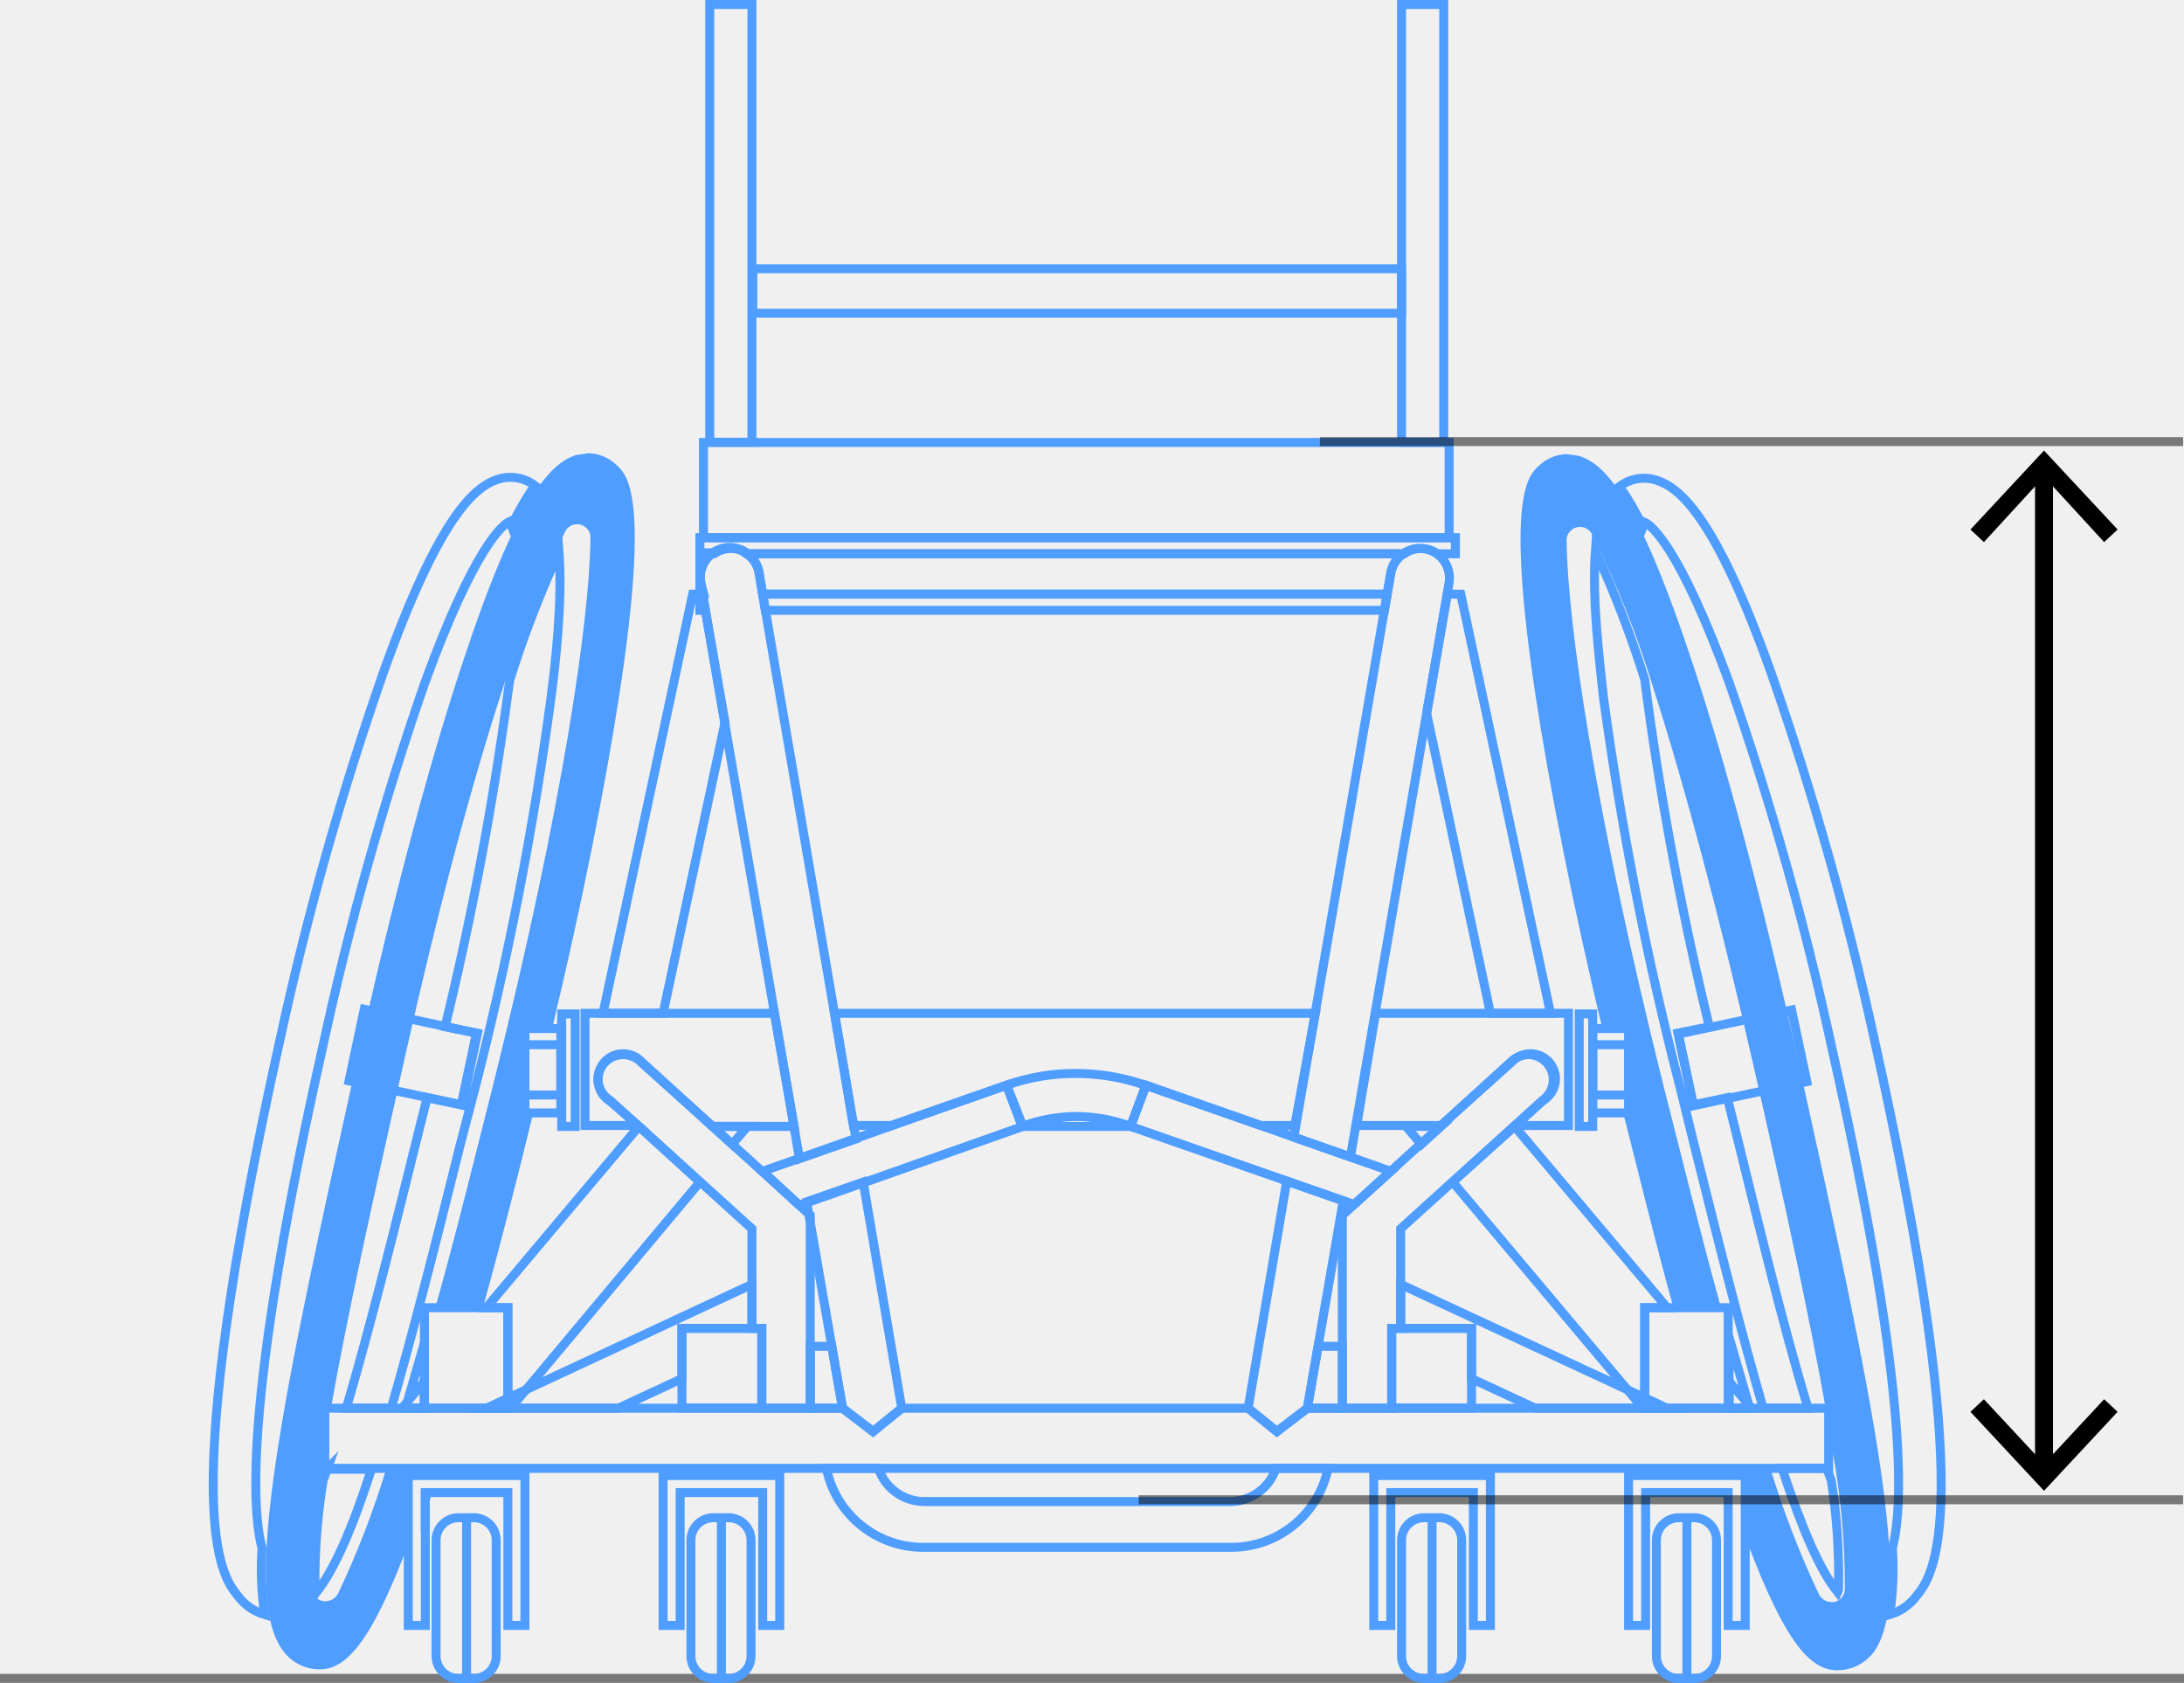
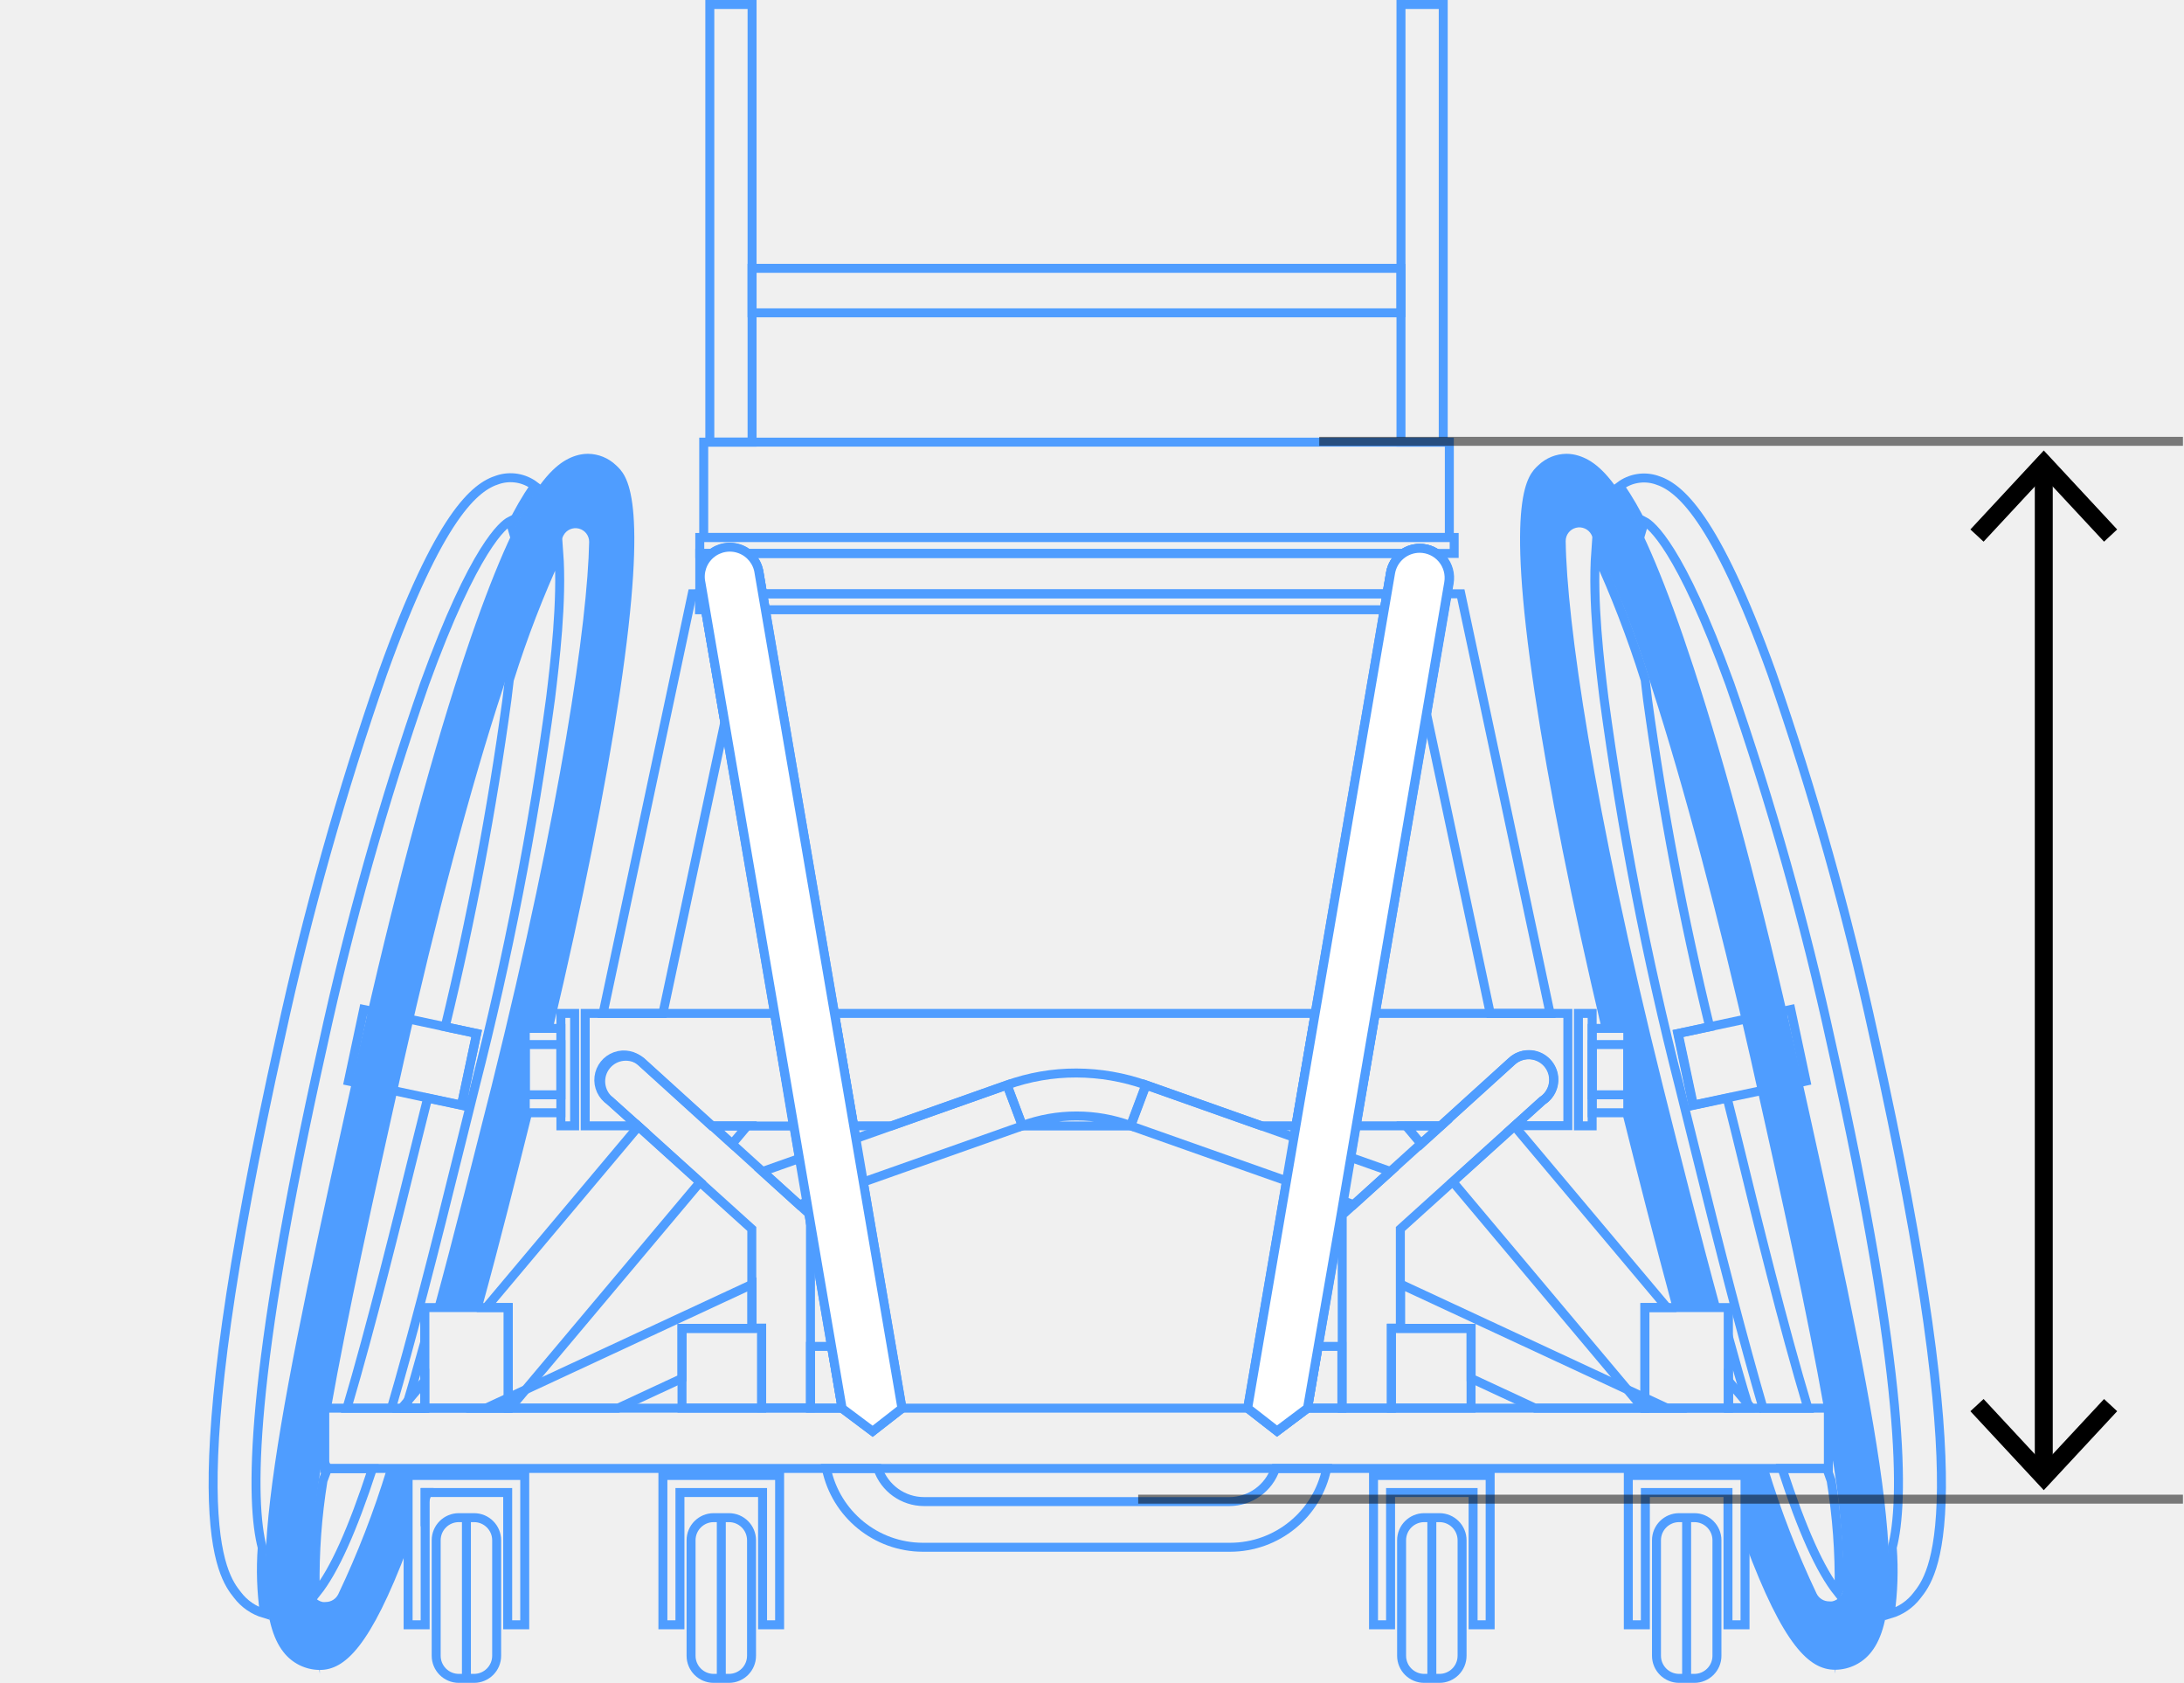
- <svg xmlns="http://www.w3.org/2000/svg" id="Layer_1" data-name="Layer 1" viewBox="0 0 243.4 187.5">
-   <line x1="227.8" y1="52.4" x2="227.8" y2="163.9" fill="none" stroke="#000" stroke-miterlimit="10" stroke-width="2" />
-   <polygon points="219.6 59 221.1 60.4 227.8 53.1 234.5 60.4 236 59 227.8 50.2 219.6 59" />
-   <polygon points="219.6 157.3 221.1 155.9 227.8 163.1 234.5 155.9 236 157.3 227.8 166.1 219.6 157.3" />
-   <line x1="243.4" y1="187" y2="187" fill="none" stroke="#000" stroke-miterlimit="10" opacity="0.5" />
-   <path d="M29.2,172.5c-1.3-5-1.6-18.7,6.8-56A346.6,346.6,0,0,1,47.3,76.2c5.6-15.4,8.8-17.8,9.5-18.1L57,58.6a34,34,0,0,1,2.6-4.5,4.5,4.5,0,0,0-4.1-.7C53,54.2,49,57.3,42.7,75a349,349,0,0,0-11.4,40.4c-11.9,53.4-6.6,60.2-4.8,62.4a5.8,5.8,0,0,0,3,2.1A34.4,34.4,0,0,1,29.2,172.5Z" fill="none" stroke="#4f9dff" stroke-miterlimit="10" />
-   <rect x="83.8" y="29.9" width="72.3" height="4.96" transform="translate(240 64.8) rotate(180)" fill="none" stroke="#4f9dff" stroke-miterlimit="10" />
-   <rect x="156.2" y="0.5" width="4.7" height="48.77" fill="none" stroke="#4f9dff" stroke-miterlimit="10" />
-   <rect x="79.1" y="0.5" width="4.7" height="48.77" fill="none" stroke="#4f9dff" stroke-miterlimit="10" />
-   <rect x="78.4" y="49.3" width="83.1" height="10.62" fill="none" stroke="#4f9dff" stroke-miterlimit="10" />
-   <rect x="58.5" y="114.6" width="4" height="9.4" fill="none" stroke="#4f9dff" stroke-miterlimit="10" />
-   <rect x="62.5" y="112.9" width="1.5" height="12.53" transform="translate(126.6 238.4) rotate(180)" fill="none" stroke="#4f9dff" stroke-miterlimit="10" />
-   <rect x="175.9" y="112.9" width="1.5" height="12.53" transform="translate(353.4 238.4) rotate(180)" fill="none" stroke="#4f9dff" stroke-miterlimit="10" />
-   <polygon points="145.7 156.9 149.6 156.9 149.6 150 146.9 150 145.7 156.9" fill="none" stroke="#4f9dff" stroke-miterlimit="10" />
-   <polygon points="90.3 150 90.3 156.9 93.9 156.9 92.7 150 90.3 150" fill="none" stroke="#4f9dff" stroke-miterlimit="10" />
-   <path d="M142.2,163.6a5.4,5.4,0,0,1-5.1,3.7H103a5.4,5.4,0,0,1-5.1-3.7H92.1a11,11,0,0,0,10.8,8.8h34.3a11,11,0,0,0,10.8-8.8h-5.7Z" fill="none" stroke="#4f9dff" stroke-miterlimit="10" />
-   <rect x="156.2" y="169.1" width="6.7" height="17.91" rx="2.5" ry="2.5" fill="none" stroke="#4f9dff" stroke-miterlimit="10" />
-   <polygon points="164.2 164.4 155 164.4 153.7 164.4 153.1 164.4 153.1 181.1 155 181.1 155 166.3 164.2 166.3 164.2 181.1 166.1 181.1 166.1 166.3 166.1 164.4 164.2 164.4" fill="none" stroke="#4f9dff" stroke-miterlimit="10" />
-   <line x1="159.6" y1="169.1" x2="159.6" y2="187" fill="none" stroke="#4f9dff" stroke-miterlimit="10" />
-   <rect x="77" y="169.1" width="6.7" height="17.91" rx="2.5" ry="2.5" fill="none" stroke="#4f9dff" stroke-miterlimit="10" />
-   <polygon points="85 164.4 75.8 164.4 74.5 164.4 73.9 164.4 73.9 181.1 75.8 181.1 75.8 166.3 85 166.3 85 181.1 86.9 181.1 86.9 166.3 86.9 164.4 85 164.4" fill="none" stroke="#4f9dff" stroke-miterlimit="10" />
-   <line x1="80.4" y1="169.1" x2="80.4" y2="187" fill="none" stroke="#4f9dff" stroke-miterlimit="10" />
-   <rect x="48.6" y="169.1" width="6.7" height="17.91" rx="2.5" ry="2.5" fill="none" stroke="#4f9dff" stroke-miterlimit="10" />
-   <line x1="52" y1="169.1" x2="52" y2="187" fill="none" stroke="#4f9dff" stroke-miterlimit="10" />
-   <rect x="184.6" y="169.1" width="6.7" height="17.91" rx="2.5" ry="2.5" fill="none" stroke="#4f9dff" stroke-miterlimit="10" />
-   <line x1="188" y1="169.1" x2="188" y2="187" fill="none" stroke="#4f9dff" stroke-miterlimit="10" />
-   <rect x="177.5" y="116.4" width="4" height="5.6" fill="none" stroke="#4f9dff" stroke-miterlimit="10" />
-   <polygon points="156.1 143.1 156.1 148 164 148 164 153.6 171.1 156.9 185.8 156.9 156.1 143.1" fill="none" stroke="#4f9dff" stroke-miterlimit="10" />
-   <polygon points="83.8 143.1 54.2 156.9 68.9 156.9 76 153.6 76 148 83.8 148 83.8 143.1" fill="none" stroke="#4f9dff" stroke-miterlimit="10" />
-   <polygon points="81.6 127.5 83.3 125.5 79.4 125.5 81.6 127.5" fill="none" stroke="#4f9dff" stroke-miterlimit="10" />
-   <polygon points="143.4 131.6 139.1 156.9 142.3 159.5 145.7 156.9 149.7 133.8 143.4 131.6" fill="none" stroke="#4f9dff" stroke-miterlimit="10" />
-   <polygon points="89.9 133.9 93.9 156.9 97.3 159.5 100.5 156.9 96.2 131.7 89.9 133.9" fill="none" stroke="#4f9dff" stroke-miterlimit="10" />
-   <polygon points="155 130.5 127.7 120.9 126 125.5 150.9 134.2 155 130.5" fill="none" stroke="#4f9dff" stroke-miterlimit="10" />
-   <path d="M120,124.4a17.4,17.4,0,0,0-6.1,1.1l-1.7-4.5,1.7,4.5H126l1.7-4.5-1.7,4.5A17.4,17.4,0,0,0,120,124.4Z" fill="none" stroke="#4f9dff" stroke-miterlimit="10" />
-   <polygon points="89.1 134.3 114 125.5 112.2 120.9 85 130.5 89.1 134.3" fill="none" stroke="#4f9dff" stroke-miterlimit="10" />
-   <rect x="177.5" y="114.6" width="4" height="9.4" fill="none" stroke="#4f9dff" stroke-miterlimit="10" />
-   <path d="M86.3,112.9H65.2v12.5h5.9L68,122.7a2.8,2.8,0,1,1,3.5-4.3h0l7.9,7.1h9.1Z" fill="none" stroke="#4f9dff" stroke-miterlimit="10" />
-   <path d="M146.6,112.9H93l2.1,12.5h4.2l12.9-4.5a22.7,22.7,0,0,1,7.7-1.3,23.6,23.6,0,0,1,7.7,1.3l12.9,4.5h3.8Z" fill="none" stroke="#4f9dff" stroke-miterlimit="10" />
-   <path d="M153.3,112.9l-2.1,12.5h9.4l7.9-7.1h0a2.8,2.8,0,1,1,3.5,4.3l-3.1,2.8h5.9V112.9H153.3Z" fill="none" stroke="#4f9dff" stroke-miterlimit="10" />
-   <rect x="39.6" y="113.7" width="12.9" height="8.16" transform="translate(25.5 -7) rotate(12)" fill="none" stroke="#4f9dff" stroke-miterlimit="10" />
-   <polygon points="78.3 66.2 77.2 66.2 67.2 112.9 73.9 112.9 80.8 80.5 78.3 66.2" fill="none" stroke="#4f9dff" stroke-miterlimit="10" />
-   <polygon points="162.8 66.2 161.3 66.2 159 79.5 166.1 112.9 172.8 112.9 162.8 66.2" fill="none" stroke="#4f9dff" stroke-miterlimit="10" />
-   <path d="M78.1,64.9a3.3,3.3,0,0,1,1.4-3.3H78v4.5h0.4Z" fill="none" stroke="#4f9dff" stroke-miterlimit="10" />
-   <path d="M84.6,63.8L85,66.2h69.6l0.4-2.3a3.3,3.3,0,0,1,1.4-2.2H83.2A3.3,3.3,0,0,1,84.6,63.8Z" fill="none" stroke="#4f9dff" stroke-miterlimit="10" />
-   <polygon points="78.3 66.2 78 66.2 78 68 78.6 68 78.3 66.2" fill="none" stroke="#4f9dff" stroke-miterlimit="10" />
-   <polygon points="85.3 68 154.3 68 154.6 66.2 85 66.2 85.3 68" fill="none" stroke="#4f9dff" stroke-miterlimit="10" />
-   <path d="M95.4,126.9l-10.8-63a3.3,3.3,0,1,0-6.5,1.1l11,64.1Z" fill="none" stroke="#4f9dff" stroke-miterlimit="10" />
-   <path d="M158.2,61.1a3.3,3.3,0,0,0-3.2,2.7l-10.8,62.9,6.3,2.2,11-64A3.3,3.3,0,0,0,158.2,61.1Z" fill="none" stroke="#4f9dff" stroke-miterlimit="10" />
-   <path d="M78,59.9v1.8h1.6a3.2,3.2,0,0,1,3.7,0h73.2a3.2,3.2,0,0,1,3.7,0h2V59.9H78Z" fill="none" stroke="#4f9dff" stroke-miterlimit="10" />
-   <rect x="58.5" y="116.4" width="4" height="5.6" fill="none" stroke="#4f9dff" stroke-miterlimit="10" />
-   <path d="M210.9,172.5c1.3-5,1.6-18.7-6.8-56a346.6,346.6,0,0,0-11.3-40.2c-5.6-15.4-8.8-17.8-9.5-18.1l-0.2.5a34,34,0,0,0-2.6-4.5,4.5,4.5,0,0,1,4.1-.7c2.5,0.8,6.5,3.8,12.8,21.5a349,349,0,0,1,11.4,40.4c11.9,53.4,6.6,60.2,4.8,62.4a5.8,5.8,0,0,1-3,2.1A34.4,34.4,0,0,0,210.9,172.5Z" fill="none" stroke="#4f9dff" stroke-miterlimit="10" />
-   <rect x="187.7" y="113.7" width="12.9" height="8.16" transform="translate(408.6 192.7) rotate(168)" fill="none" stroke="#4f9dff" stroke-miterlimit="10" />
-   <path d="M170.4,117.5a2.8,2.8,0,0,0-2,.8h0l-18.8,17.1v21.5h5.5V148h1V136.9l15.8-14.3A2.8,2.8,0,0,0,170.4,117.5Z" fill="none" stroke="#4f9dff" stroke-miterlimit="10" />
-   <rect x="155.1" y="148" width="8.9" height="8.88" fill="none" stroke="#4f9dff" stroke-miterlimit="10" />
-   <path d="M71.5,118.3h0a2.8,2.8,0,1,0-3.5,4.3l15.8,14.3V148h1.1v8.9h5.4V135.4Z" fill="none" stroke="#4f9dff" stroke-miterlimit="10" />
-   <rect x="76" y="148" width="8.9" height="8.88" fill="none" stroke="#4f9dff" stroke-miterlimit="10" />
-   <path d="M187.2,121l1.6,6.5c3,12.1,5.5,21.8,7.7,29.4h5c-2.8-9.2-5.5-20.5-8-30.6l-1-4-3.8.8-1.7-8,3.5-.7A360.1,360.1,0,0,1,183.6,78l-0.3-2.3a118.1,118.1,0,0,0-5.5-14.3c-0.4,5.5.5,12.5,0.9,16.3A376.3,376.3,0,0,0,187.2,121Z" fill="none" stroke="#4f9dff" stroke-miterlimit="10" />
-   <path d="M204.1,165l-0.5-1.4h-5c2.3,6.9,4.2,11.3,6.2,13.8a1.1,1.1,0,0,0,.1-0.5A68.6,68.6,0,0,0,204.1,165Z" fill="none" stroke="#4f9dff" stroke-miterlimit="10" />
-   <path d="M43.6,156.9c2.2-7.6,4.7-17.3,7.7-29.4L53,121a376.3,376.3,0,0,0,8.4-43.2c0.5-3.8,1.3-10.8.9-16.3a118.1,118.1,0,0,0-5.5,14.3L56.5,78a360.1,360.1,0,0,1-6.9,36.4l3.5,0.7-1.7,8-3.8-.8-1,4c-2.5,10.1-5.3,21.4-8,30.6h5Z" fill="none" stroke="#4f9dff" stroke-miterlimit="10" />
-   <path d="M36.5,163.6L36,165a68.6,68.6,0,0,0-.9,12,1.1,1.1,0,0,0,.1.5c2-2.5,4-7,6.2-13.8h-5Z" fill="none" stroke="#4f9dff" stroke-miterlimit="10" />
-   <polygon points="145.7 156.9 142.3 159.5 139.1 156.9 100.5 156.9 97.3 159.5 93.9 156.9 36.2 156.9 36.2 163.6 203.8 163.6 203.8 156.9 145.7 156.9" fill="none" stroke="#4f9dff" stroke-miterlimit="10" />
-   <polygon points="192.6 164.4 183.4 164.4 182.1 164.4 181.5 164.4 181.5 181.1 183.4 181.1 183.4 166.3 192.6 166.3 192.6 181.1 194.5 181.1 194.5 166.3 194.5 164.4 192.6 164.4" fill="none" stroke="#4f9dff" stroke-miterlimit="10" />
-   <path d="M47.4,167.1l0.2-.7H47.4v0.7Z" fill="none" stroke="#4f9dff" stroke-miterlimit="10" />
-   <polygon points="56.6 164.4 47.4 164.4 46.1 164.4 45.5 164.4 45.5 181.1 47.4 181.1 47.4 166.3 56.6 166.3 56.6 181.1 58.5 181.1 58.5 166.3 58.5 164.4 56.6 164.4" fill="none" stroke="#4f9dff" stroke-miterlimit="10" />
-   <path d="M192.7,149v7.9h2.3Z" fill="none" stroke="#4f9dff" stroke-miterlimit="10" />
-   <path d="M200.1,116.9c-3.6-16.2-7.6-31.3-11.3-42.5-6.3-19.2-10-22.7-12.8-23.6l-1.4-.2a4.6,4.6,0,0,0-3.1,1.3c-1.2,1.1-3.7,3.4-.4,25.4,1.6,10.5,4.2,23.6,7.5,37.4h3.1V124h-0.8c1.8,7,3.6,14.5,5.6,21.7h5.3c-2.3-8.3-4.4-16.9-6.4-24.7-7.8-31.2-10.7-51.8-10.8-60.6a1.5,1.5,0,0,1,2.9-.7,108.7,108.7,0,0,1,6.8,17.1c3.5,10.9,7.4,25.6,11,41.4s6.4,28.7,8.2,38.9h0.5V160l0.2,1.5a83.5,83.5,0,0,1,1.4,15.5,1.5,1.5,0,0,1-1.2,1.5h-0.3a1.6,1.6,0,0,1-1.4-.9,101.7,101.7,0,0,1-5.4-14h-5.4l0.3,0.8h2.6V172c4.3,11.4,7.1,14.1,10,14.1v0a5.1,5.1,0,0,0,4-2C213.4,177.9,209,156.8,200.1,116.9Z" fill="#4f9dff" />
-   <polygon points="185.8 145.7 168.8 125.5 161.9 131.7 183.1 156.9 183.3 156.9 183.3 145.7 185.8 145.7" fill="none" stroke="#4f9dff" stroke-miterlimit="10" />
-   <polygon points="192.7 153.9 192.7 156.9 195.2 156.9 192.7 153.9" fill="none" stroke="#4f9dff" stroke-miterlimit="10" />
-   <rect x="183.3" y="145.7" width="9.3" height="11.2" fill="none" stroke="#4f9dff" stroke-miterlimit="10" />
-   <path d="M68.7,51.8a4.6,4.6,0,0,0-3.1-1.3l-1.4.2c-2.8.9-6.5,4.4-12.8,23.6-3.7,11.2-7.7,26.3-11.3,42.5-8.9,39.9-13.3,61-8.5,67.2a5.1,5.1,0,0,0,4,2v0c2.8,0,5.6-2.6,9.8-13.7v-8h2.8l0.3-.8H43.1a101.7,101.7,0,0,1-5.4,14,1.6,1.6,0,0,1-1.4.9H36a1.5,1.5,0,0,1-1.2-1.5,83.5,83.5,0,0,1,1.4-15.5v-4.6h0.7c1.8-10.2,4.6-22.8,8.2-38.9s7.4-30.4,11-41.4a108.7,108.7,0,0,1,6.8-17.1,1.5,1.5,0,0,1,2.9.7c-0.1,8.8-3,29.4-10.8,60.6-2,7.9-4.1,16.5-6.4,24.7h5.3c2-7.2,3.9-14.7,5.6-21.7H58.5v-9.4h3.1c3.3-13.8,5.9-26.9,7.5-37.4C72.4,55.2,69.9,52.9,68.7,51.8Z" fill="#4f9dff" />
-   <path d="M47.3,156.9v-7.3l-2.1,7.3h2.1Z" fill="none" stroke="#4f9dff" stroke-miterlimit="10" />
-   <polygon points="44.8 156.9 47.3 156.9 47.3 153.9 44.8 156.9" fill="none" stroke="#4f9dff" stroke-miterlimit="10" />
-   <polygon points="71.2 125.5 54.2 145.7 56.6 145.7 56.6 156.9 56.9 156.9 78 131.7 71.2 125.5" fill="none" stroke="#4f9dff" stroke-miterlimit="10" />
-   <rect x="47.3" y="145.7" width="9.3" height="11.2" fill="none" stroke="#4f9dff" stroke-miterlimit="10" />
-   <polygon points="158.4 127.5 156.7 125.5 160.6 125.5 158.4 127.5" fill="none" stroke="#4f9dff" stroke-miterlimit="10" />
-   <line x1="243.3" y1="49.2" x2="147.1" y2="49.2" fill="none" stroke="#000" stroke-miterlimit="10" opacity="0.5" />
-   <line x1="243.3" y1="167.1" x2="126.9" y2="167.1" fill="none" stroke="#000" stroke-miterlimit="10" opacity="0.5" />
+ <svg xmlns="http://www.w3.org/2000/svg" id="Layer_1" data-name="Layer 1" viewBox="0 0 243.44 187.53">
+   <defs>
+     <style>.cls-1,.cls-2,.cls-4{fill:none;}.cls-1,.cls-4{stroke:#000;}.cls-1,.cls-2,.cls-4,.cls-5{stroke-miterlimit:10;}.cls-1{stroke-width:2px;}.cls-2,.cls-5{stroke:#4f9dff;}.cls-3{fill:#4f9dff;}.cls-4{opacity:0.5;}.cls-5{fill:#fff;}</style>
+   </defs>
+   <line class="cls-1" x1="227.81" y1="52.37" x2="227.81" y2="163.89" />
+   <polygon points="219.63 59 221.1 60.36 227.81 53.14 234.53 60.36 235.99 59 227.81 50.2 219.63 59" />
+   <polygon points="219.63 157.26 221.1 155.9 227.81 163.12 234.53 155.9 235.99 157.26 227.81 166.06 219.63 157.26" />
+   <path class="cls-2" d="M29.23,172.45c-1.31-5-1.58-18.73,6.76-56A346.59,346.59,0,0,1,47.33,76.19c5.58-15.36,8.82-17.75,9.49-18.1a2.86,2.86,0,0,1,.2.51,34,34,0,0,1,2.58-4.46,4.47,4.47,0,0,0-4.1-.68C53,54.23,49,57.3,42.66,75A349,349,0,0,0,31.3,115.37c-11.93,53.4-6.58,60.16-4.82,62.38a5.83,5.83,0,0,0,3,2.06A34.43,34.43,0,0,1,29.23,172.45Z" />
+   <rect class="cls-2" x="83.83" y="29.9" width="72.33" height="4.96" transform="translate(239.99 64.76) rotate(180)" />
+   <rect class="cls-2" x="156.16" y="0.5" width="4.71" height="48.77" />
+   <rect class="cls-2" x="79.12" y="0.5" width="4.71" height="48.77" />
+   <rect class="cls-2" x="78.44" y="49.27" width="83.11" height="10.62" />
+   <rect class="cls-2" x="58.55" y="114.6" width="3.97" height="9.4" />
+   <rect class="cls-2" x="62.52" y="112.93" width="1.53" height="12.53" transform="translate(126.57 238.39) rotate(180)" />
+   <rect class="cls-2" x="175.95" y="112.93" width="1.53" height="12.53" transform="translate(353.42 238.39) rotate(180)" />
+   <polygon class="cls-2" points="145.75 156.92 149.57 156.92 149.57 150.04 146.92 150.04 145.75 156.92" />
+   <polygon class="cls-2" points="90.34 150.04 90.34 156.92 93.87 156.92 92.69 150.04 90.34 150.04" />
+   <path class="cls-2" d="M142.17,163.64a5.44,5.44,0,0,1-5.15,3.69H103a5.44,5.44,0,0,1-5.15-3.69H92.11a11,11,0,0,0,10.76,8.78h34.25a11,11,0,0,0,10.76-8.78h-5.71Z" />
+   <rect class="cls-2" x="156.23" y="169.12" width="6.74" height="17.91" rx="2.52" ry="2.52" />
+   <polygon class="cls-2" points="164.2 164.42 155 164.42 153.7 164.42 153.1 164.42 153.1 181.06 155 181.06 155 166.32 164.2 166.32 164.2 181.06 166.1 181.06 166.1 166.32 166.1 164.42 164.2 164.42" />
+   <line class="cls-2" x1="159.6" y1="169.12" x2="159.6" y2="187.03" />
+   <rect class="cls-2" x="77.03" y="169.12" width="6.74" height="17.91" rx="2.52" ry="2.52" />
+   <polygon class="cls-2" points="85 164.42 75.79 164.42 74.49 164.42 73.89 164.42 73.89 181.06 75.79 181.06 75.79 166.32 85 166.32 85 181.06 86.9 181.06 86.9 166.32 86.9 164.42 85 164.42" />
+   <line class="cls-2" x1="80.4" y1="169.12" x2="80.4" y2="187.03" />
+   <rect class="cls-2" x="48.62" y="169.12" width="6.74" height="17.91" rx="2.52" ry="2.52" />
+   <line class="cls-2" x1="51.99" y1="169.12" x2="51.99" y2="187.03" />
+   <rect class="cls-2" x="184.64" y="169.12" width="6.74" height="17.91" rx="2.52" ry="2.52" />
+   <line class="cls-2" x1="188" y1="169.12" x2="188" y2="187.03" />
+   <rect class="cls-2" x="177.47" y="116.4" width="3.97" height="5.6" />
+   <polygon class="cls-2" points="156.12 143.1 156.12 148.03 163.98 148.03 163.98 153.6 171.12 156.92 185.84 156.92 156.12 143.1" />
+   <polygon class="cls-2" points="83.83 143.12 54.16 156.92 68.88 156.92 76.02 153.6 76.02 148.03 83.83 148.03 83.83 143.12" />
+   <polygon class="cls-2" points="81.61 127.47 83.3 125.46 79.39 125.46 81.61 127.47" />
+   <polygon class="cls-2" points="143.41 131.6 139.08 156.92 142.35 159.47 145.75 156.92 149.7 133.82 143.41 131.6" />
+   <polygon class="cls-2" points="89.94 133.95 93.87 156.92 97.27 159.47 100.54 156.92 96.23 131.73 89.94 133.95" />
+   <polygon class="cls-2" points="154.98 130.54 127.75 120.91 126.04 125.46 150.89 134.24 154.98 130.54" />
+   <path class="cls-2" d="M120,124.36a17.37,17.37,0,0,0-6.05,1.07l-1.69-4.51,1.71,4.55H126l1.71-4.55-1.69,4.51A17.37,17.37,0,0,0,120,124.36Z" />
+   <polygon class="cls-2" points="89.08 134.25 113.96 125.46 112.25 120.91 84.99 130.55 89.08 134.25" />
+   <rect class="cls-2" x="177.47" y="114.6" width="3.97" height="9.4" />
+   <path class="cls-2" d="M86.34,112.93H65.23v12.53h5.88L68,122.68a2.79,2.79,0,1,1,3.47-4.34l0,0,7.87,7.14h9.1Z" />
+   <path class="cls-2" d="M146.6,112.93H93l2.14,12.53h4.22l12.87-4.55a22.71,22.71,0,0,1,7.75-1.34,23.56,23.56,0,0,1,7.75,1.34l12.87,4.55h3.84Z" />
+   <path class="cls-2" d="M153.28,112.93l-2.14,12.53h9.44l7.87-7.14,0,0a2.79,2.79,0,1,1,3.47,4.34l-3.08,2.78h5.92V112.93H153.28Z" />
+   <rect class="cls-2" x="39.55" y="113.74" width="12.88" height="8.16" transform="translate(25.5 -6.99) rotate(12)" />
+   <polygon class="cls-2" points="78.34 66.17 77.16 66.17 67.22 112.93 73.89 112.93 80.79 80.48 78.34 66.17" />
+   <polygon class="cls-2" points="162.83 66.17 161.28 66.17 159 79.5 166.11 112.93 172.78 112.93 162.83 66.17" />
+   <path class="cls-2" d="M78.13,64.95a3.27,3.27,0,0,1,1.42-3.27H78v4.5h0.37Z" />
+   <path class="cls-2" d="M84.61,63.84L85,66.18h69.59l0.4-2.34a3.27,3.27,0,0,1,1.41-2.16H83.2A3.27,3.27,0,0,1,84.61,63.84Z" />
+   <polygon class="cls-2" points="78.34 66.17 77.97 66.17 77.97 67.95 78.64 67.95 78.34 66.17" />
+   <polygon class="cls-2" points="85.32 67.95 154.3 67.95 154.6 66.17 85.01 66.17 85.32 67.95" />
+   <path class="cls-2" d="M95.4,126.87l-10.79-63a3.29,3.29,0,1,0-6.48,1.11l11,64.15Z" />
+   <path class="cls-2" d="M158.25,61.1A3.29,3.29,0,0,0,155,63.84l-10.76,62.91,6.29,2.22,11-64A3.29,3.29,0,0,0,158.25,61.1Z" />
+   <path class="cls-2" d="M78,59.89v1.78h1.58a3.21,3.21,0,0,1,3.65,0h73.21a3.21,3.21,0,0,1,3.65,0h2V59.89H78Z" />
+   <rect class="cls-2" x="58.55" y="116.4" width="3.97" height="5.6" />
+   <path class="cls-2" d="M210.92,172.45c1.31-5,1.58-18.73-6.76-56a346.59,346.59,0,0,0-11.34-40.23c-5.58-15.36-8.82-17.75-9.49-18.1a2.86,2.86,0,0,0-.2.51,34,34,0,0,0-2.58-4.46,4.47,4.47,0,0,1,4.1-.68c2.46,0.77,6.47,3.84,12.85,21.54a349,349,0,0,1,11.36,40.38c11.93,53.4,6.58,60.16,4.82,62.38a5.83,5.83,0,0,1-3,2.06A34.43,34.43,0,0,0,210.92,172.45Z" />
+   <rect class="cls-2" x="187.72" y="113.74" width="12.88" height="8.16" transform="translate(408.57 192.7) rotate(168)" />
+   <path class="cls-2" d="M170.44,117.52a2.79,2.79,0,0,0-2,.82l0,0L149.61,135.4v21.52h5.48V148h1V136.95l15.8-14.27A2.79,2.79,0,0,0,170.44,117.52Z" />
+   <rect class="cls-2" x="155.09" y="148.03" width="8.88" height="8.88" />
+   <path class="cls-2" d="M71.51,118.32l0,0A2.79,2.79,0,1,0,68,122.68l15.8,14.27V148H84.9v8.88h5.44V135.4Z" />
+   <rect class="cls-2" x="76.02" y="148.03" width="8.88" height="8.88" />
+   <path class="cls-2" d="M187.18,121c0.53,2.11,1.07,4.29,1.62,6.52,3,12.14,5.51,21.82,7.72,29.41h5c-2.75-9.2-5.55-20.5-8-30.56l-1-4-3.76.8-1.7-8,3.51-.75A360.06,360.06,0,0,1,183.65,78c-0.1-.78-0.19-1.53-0.27-2.25a118.13,118.13,0,0,0-5.51-14.26c-0.4,5.49.46,12.52,0.92,16.32A376.27,376.27,0,0,0,187.18,121Z" />
+   <path class="cls-2" d="M204.11,165l-0.48-1.36h-5c2.25,6.86,4.24,11.33,6.24,13.83A1.11,1.11,0,0,0,205,177,68.64,68.64,0,0,0,204.11,165Z" />
+   <path class="cls-2" d="M43.63,156.92c2.22-7.58,4.72-17.26,7.72-29.41,0.55-2.22,1.09-4.41,1.62-6.52a376.27,376.27,0,0,0,8.4-43.19C61.83,74,62.69,67,62.28,61.49a118.13,118.13,0,0,0-5.51,14.26c-0.08.72-.17,1.47-0.27,2.25a360.06,360.06,0,0,1-6.88,36.42l3.51,0.75-1.7,8-3.76-.8-1,4c-2.49,10.05-5.28,21.36-8,30.56h5Z" />
+   <path class="cls-2" d="M36.51,163.64L36,165a68.64,68.64,0,0,0-.87,12,1.11,1.11,0,0,0,.15.49c2-2.51,4-7,6.24-13.83h-5Z" />
+   <polygon class="cls-2" points="145.75 156.92 142.35 159.47 139.08 156.92 100.54 156.92 97.27 159.47 93.87 156.92 36.2 156.92 36.2 163.64 203.8 163.64 203.8 156.92 145.75 156.92" />
+   <polygon class="cls-2" points="192.61 164.42 183.4 164.42 182.1 164.42 181.5 164.42 181.5 181.06 183.4 181.06 183.4 166.32 192.61 166.32 192.61 181.06 194.51 181.06 194.51 166.32 194.51 164.42 192.61 164.42" />
+   <path class="cls-2" d="M47.39,167.07l0.25-.75H47.39v0.75Z" />
+   <polygon class="cls-2" points="56.59 164.42 47.39 164.42 46.09 164.42 45.49 164.42 45.49 181.06 47.39 181.06 47.39 166.32 56.59 166.32 56.59 181.06 58.49 181.06 58.49 166.32 58.49 164.42 56.59 164.42" />
+   <path class="cls-2" d="M192.66,149v7.87h2.27C194.16,154.37,193.41,151.73,192.66,149Z" />
+   <path class="cls-3" d="M200.09,116.91c-3.63-16.25-7.65-31.34-11.31-42.52-6.3-19.23-10-22.73-12.83-23.61a4.52,4.52,0,0,0-1.35-.21,4.58,4.58,0,0,0-3.12,1.27c-1.2,1.11-3.7,3.41-.42,25.35,1.58,10.53,4.19,23.59,7.46,37.4h3.07V124h-0.77c1.75,7,3.65,14.46,5.61,21.71h5.31c-2.26-8.28-4.43-16.88-6.4-24.75-7.8-31.24-10.7-51.81-10.82-60.65a1.52,1.52,0,0,1,2.86-.74,108.71,108.71,0,0,1,6.76,17.08c3.55,10.94,7.44,25.63,11,41.36,3.59,16,6.36,28.67,8.17,38.9h0.53V160c0.08,0.5.17,1,.24,1.49a83.53,83.53,0,0,1,1.38,15.5,1.55,1.55,0,0,1-1.23,1.46,1.58,1.58,0,0,1-.35,0,1.55,1.55,0,0,1-1.39-.86,101.69,101.69,0,0,1-5.43-14h-5.38l0.25,0.78h2.61V172c4.25,11.41,7.14,14.07,10,14.07v0.44l0.06-.44a5.14,5.14,0,0,0,4-2C213.43,177.92,209,156.81,200.09,116.91Z" />
+   <polygon class="cls-2" points="185.81 145.71 168.81 125.49 161.94 131.7 183.13 156.92 183.35 156.92 183.35 145.71 185.81 145.71" />
+   <polygon class="cls-2" points="192.66 153.87 192.66 156.92 195.22 156.92 192.66 153.87" />
+   <rect class="cls-2" x="183.35" y="145.71" width="9.31" height="11.2" />
+   <path class="cls-3" d="M68.66,51.84a4.58,4.58,0,0,0-3.12-1.27,4.52,4.52,0,0,0-1.35.21c-2.81.88-6.52,4.37-12.83,23.61-3.66,11.17-7.68,26.27-11.31,42.52-8.92,39.9-13.34,61-8.46,67.18a5.14,5.14,0,0,0,4,2l0.06,0.44v-0.44c2.78,0,5.63-2.58,9.8-13.65v-8h2.77l0.25-.78H43.13a101.69,101.69,0,0,1-5.43,14,1.55,1.55,0,0,1-1.39.86,1.58,1.58,0,0,1-.35,0A1.55,1.55,0,0,1,34.73,177a83.53,83.53,0,0,1,1.38-15.5L36.2,161v-4h0.68c1.81-10.23,4.59-22.85,8.17-38.9,3.52-15.74,7.41-30.43,11-41.36a108.71,108.71,0,0,1,6.76-17.08,1.52,1.52,0,0,1,2.86.74C65.5,69.15,62.6,89.73,54.8,121c-2,7.86-4.14,16.47-6.4,24.75h5.31c2-7.25,3.86-14.71,5.61-21.71H58.55v-9.4h3.07c3.27-13.81,5.88-26.88,7.46-37.4C72.36,55.25,69.86,52.95,68.66,51.84Z" />
+   <path class="cls-2" d="M47.34,156.92v-7.33c-0.7,2.5-1.4,5-2.11,7.33h2.11Z" />
+   <polygon class="cls-2" points="44.77 156.92 47.34 156.92 47.34 153.87 44.77 156.92" />
+   <polygon class="cls-2" points="71.17 125.51 54.19 145.71 56.65 145.71 56.65 156.92 56.86 156.92 78.04 131.72 71.17 125.51" />
+   <rect class="cls-2" x="47.34" y="145.71" width="9.31" height="11.2" />
+   <polygon class="cls-2" points="158.41 127.47 156.72 125.46 160.63 125.46 158.41 127.47" />
+   <line class="cls-4" x1="243.32" y1="49.18" x2="147.05" y2="49.18" />
+   <line class="cls-4" x1="243.32" y1="167.06" x2="126.87" y2="167.06" />
+   <path class="cls-5" d="M158.25,61.1A3.29,3.29,0,0,0,155,63.84l-11.6,67.76-4.33,25.32,3.27,2.55,3.4-2.55,3.74-21.56,12-70.41A3.29,3.29,0,0,0,158.25,61.1Z" />
+   <path class="cls-5" d="M96.23,131.73L84.61,63.84a3.29,3.29,0,1,0-6.48,1.11l11.81,69,3.93,23,3.4,2.55,3.27-2.55Z" />
</svg>
